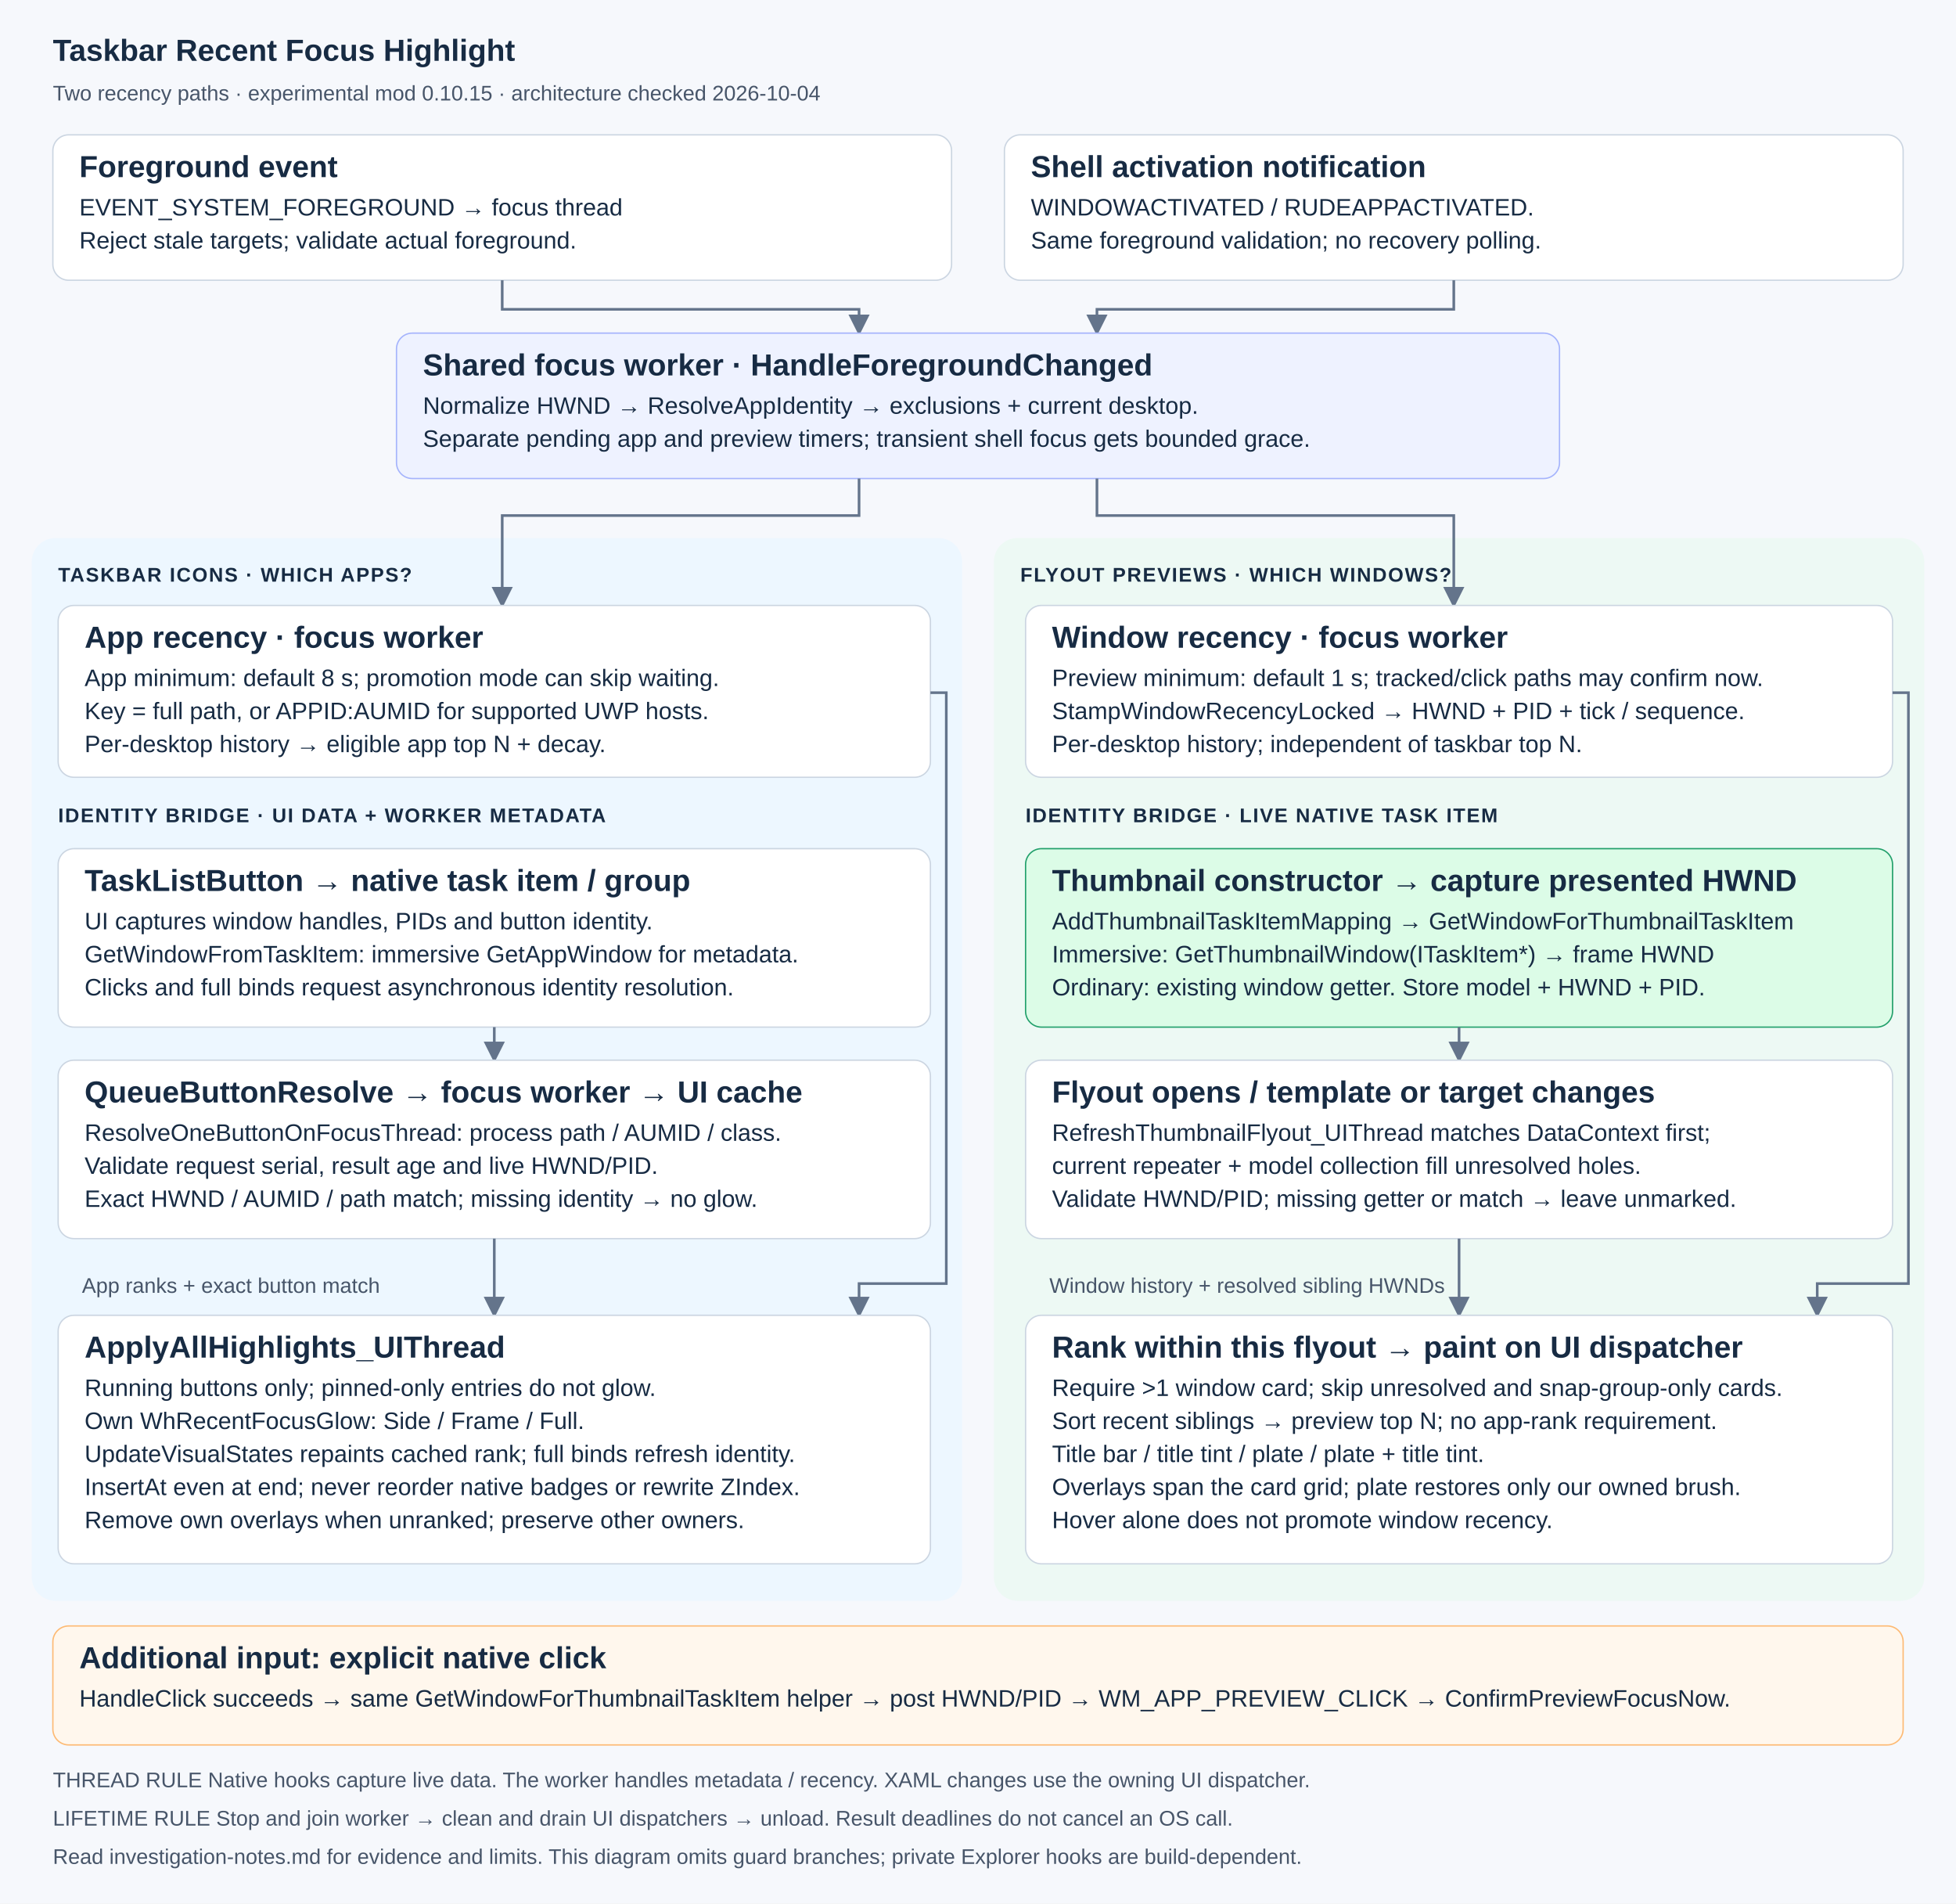
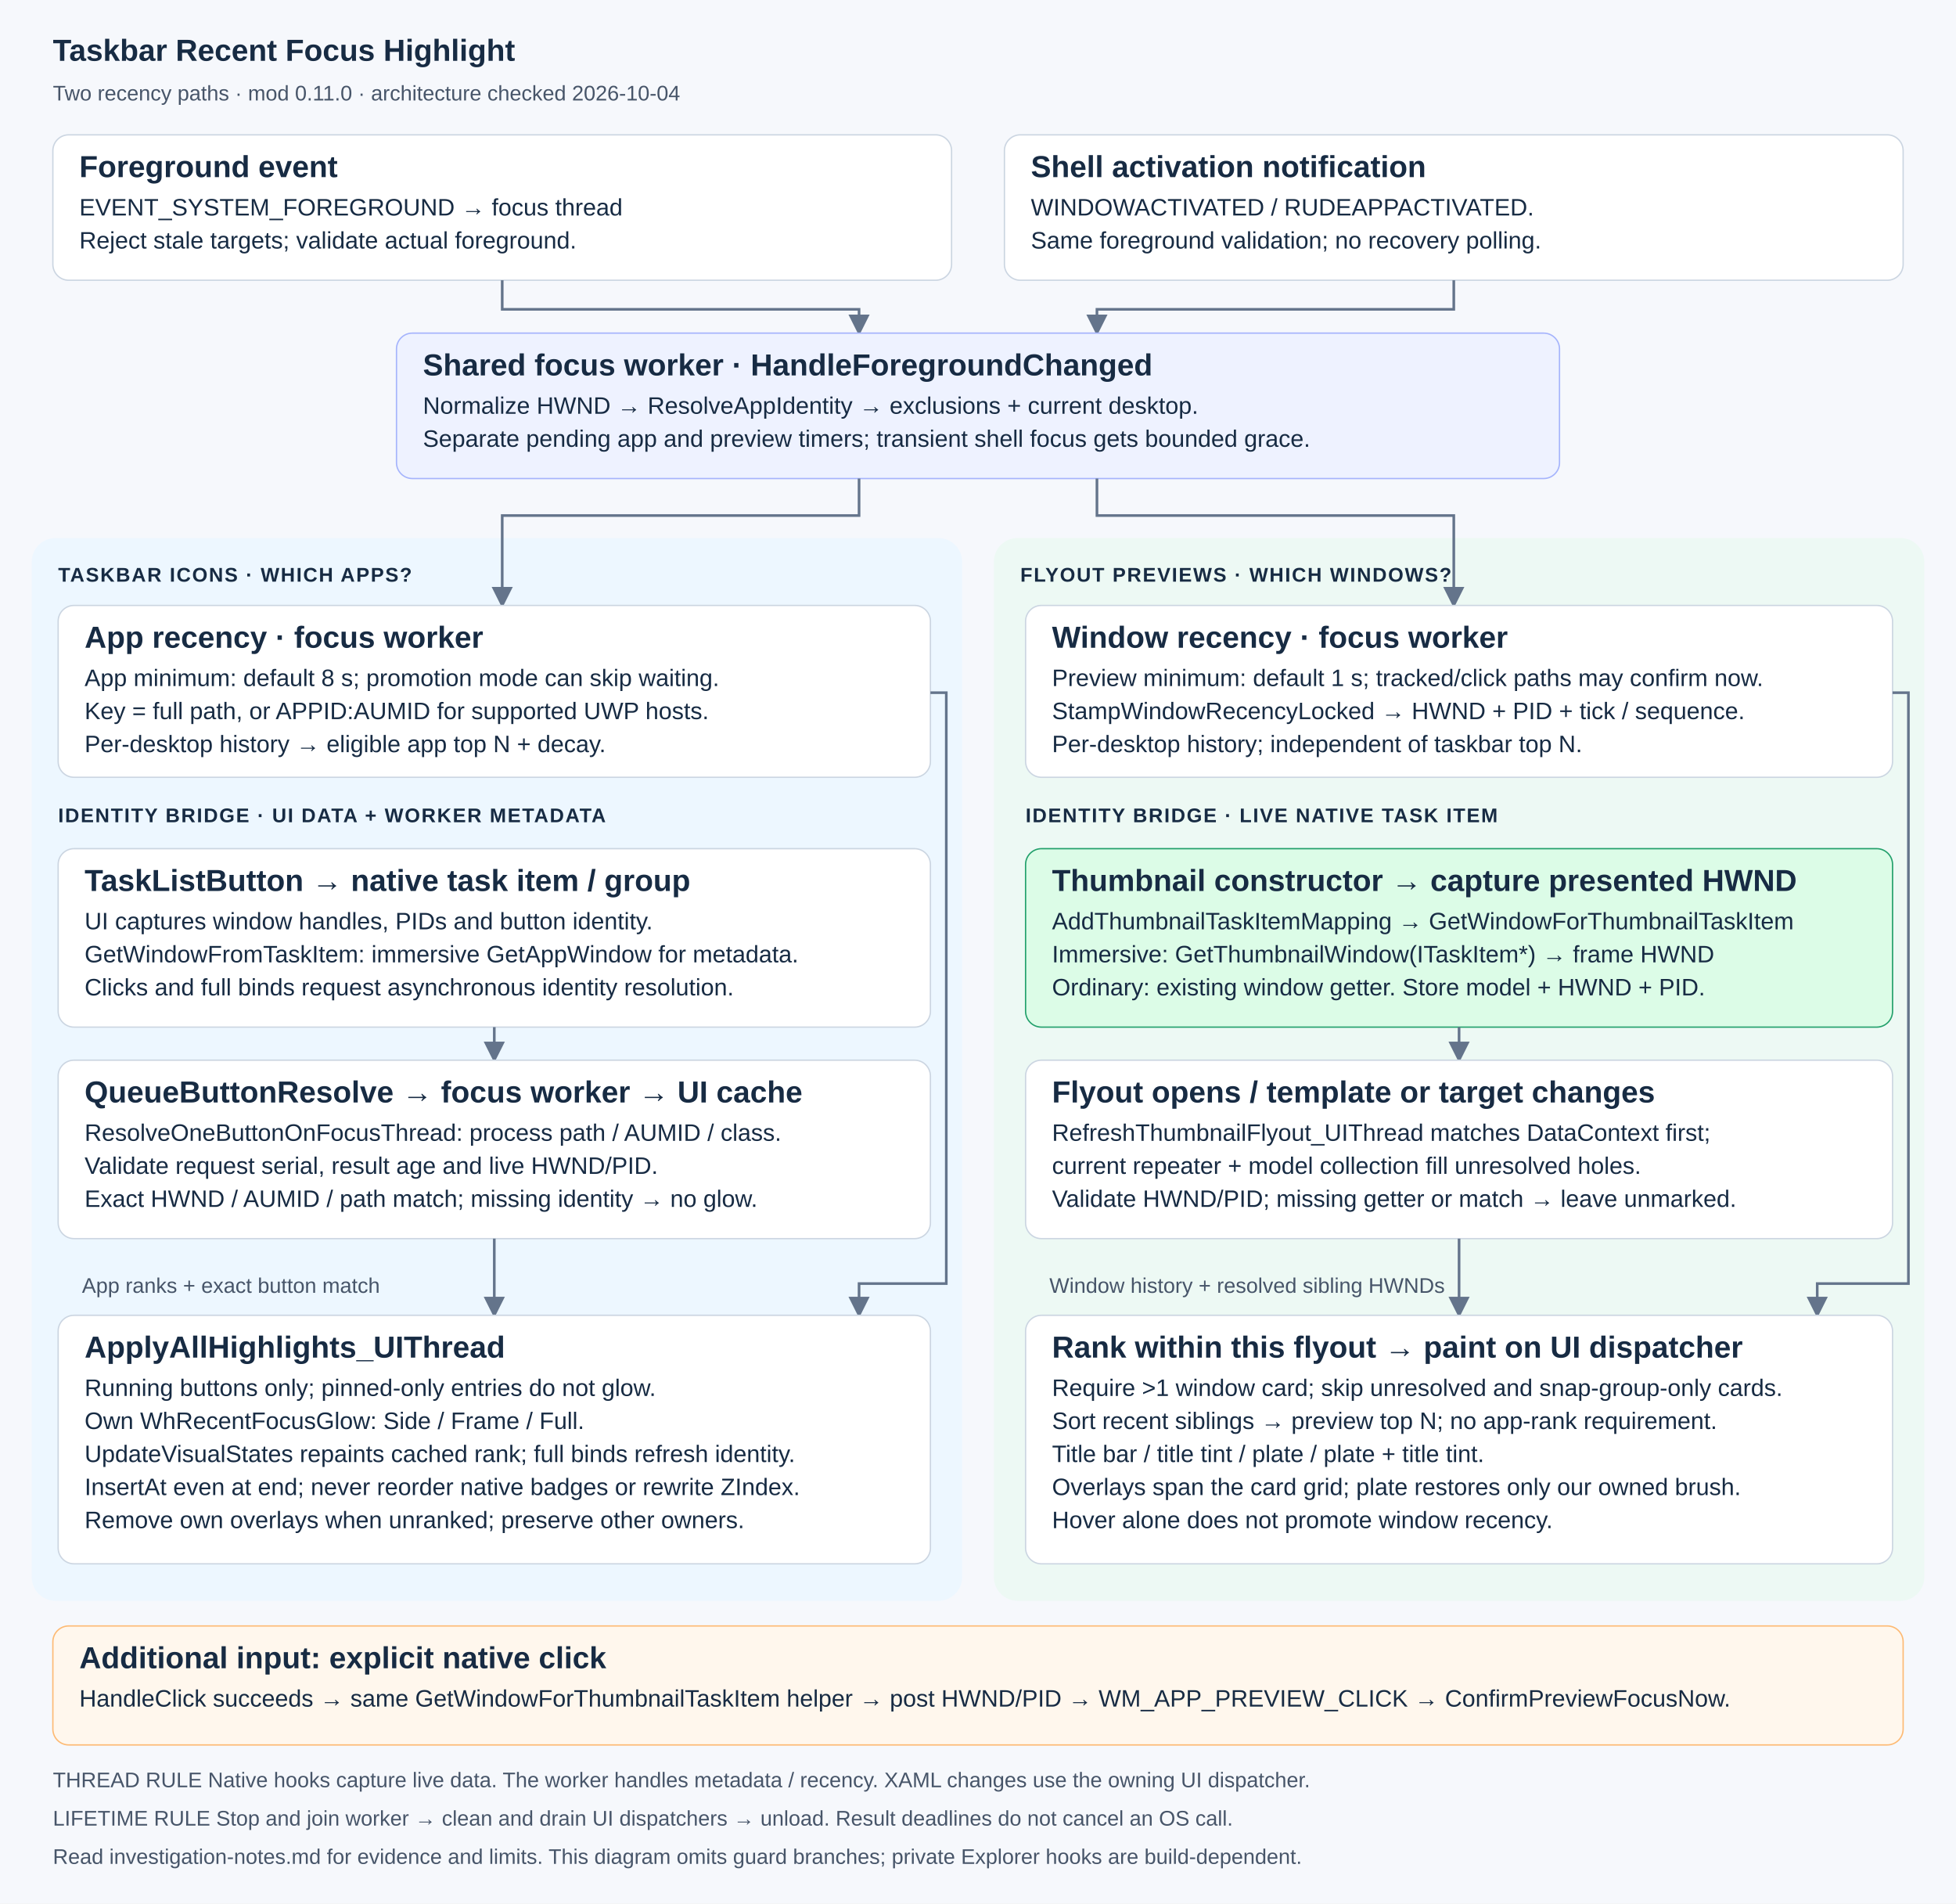
<svg xmlns="http://www.w3.org/2000/svg" width="1480" height="1440" viewBox="0 0 1480 1440" role="img" aria-labelledby="title description">
  <defs>
    <marker id="arrow" markerWidth="8" markerHeight="8" refX="7" refY="4" orient="auto">
      <path d="M0 0L8 4L0 8Z" fill="#64748b" />
    </marker>
  </defs>
  <style>text{font-family:Segoe UI,Arial,sans-serif;fill:#172b43} .heading{font-size:23px;font-weight:700}.body{font-size:18px}.small{font-size:16px;fill:#475569}.tag{font-size:15px;font-weight:700;letter-spacing:1px}.wire{fill:none;stroke:#64748b;stroke-width:2;marker-end:url(#arrow)}</style>
  <rect width="1480" height="1440" fill="#f6f8fc" />
  <text x="40" y="46" class="heading">Taskbar Recent Focus Highlight</text>
-   <text x="40" y="76" class="small">Two recency paths · experimental mod 0.10.15 · architecture checked 2026-10-04</text>
+   <text x="40" y="76" class="small">Two recency paths · mod 0.11.0 · architecture checked 2026-10-04</text>
  <rect x="40" y="102" width="680" height="110" rx="12" fill="#fff" stroke="#cbd5e1" />
  <text x="60" y="134" class="heading">Foreground event</text>
  <text x="60" y="163" class="body">EVENT_SYSTEM_FOREGROUND → focus thread</text>
  <text x="60" y="188" class="body">Reject stale targets; validate actual foreground.</text>
  <rect x="760" y="102" width="680" height="110" rx="12" fill="#fff" stroke="#cbd5e1" />
  <text x="780" y="134" class="heading">Shell activation notification</text>
  <text x="780" y="163" class="body">WINDOWACTIVATED / RUDEAPPACTIVATED.</text>
  <text x="780" y="188" class="body">Same foreground validation; no recovery polling.</text>
  <path class="wire" d="M380 212 V234 H650 V252" />
  <path class="wire" d="M1100 212 V234 H830 V252" />
  <rect x="300" y="252" width="880" height="110" rx="12" fill="#eef2ff" stroke="#a5b4fc" />
  <text x="320" y="284" class="heading">Shared focus worker · HandleForegroundChanged</text>
  <text x="320" y="313" class="body">Normalize HWND → ResolveAppIdentity → exclusions + current desktop.</text>
  <text x="320" y="338" class="body">Separate pending app and preview timers; transient shell focus gets bounded grace.</text>
  <rect x="24" y="407" width="704" height="804" rx="18" fill="#edf7ff" />
  <rect x="752" y="407" width="704" height="804" rx="18" fill="#edf9f4" />
  <text x="44" y="440" class="tag">TASKBAR ICONS · WHICH APPS?</text>
  <text x="772" y="440" class="tag">FLYOUT PREVIEWS · WHICH WINDOWS?</text>
  <path class="wire" d="M650 362 V390 H380 V458" />
  <path class="wire" d="M830 362 V390 H1100 V458" />
  <rect x="44" y="458" width="660" height="130" rx="12" fill="#fff" stroke="#cbd5e1" />
  <text x="64" y="490" class="heading">App recency · focus worker</text>
  <text x="64" y="519" class="body">App minimum: default 8 s; promotion mode can skip waiting.</text>
  <text x="64" y="544" class="body">Key = full path, or APPID:AUMID for supported UWP hosts.</text>
  <text x="64" y="569" class="body">Per-desktop history → eligible app top N + decay.</text>
  <rect x="776" y="458" width="656" height="130" rx="12" fill="#fff" stroke="#cbd5e1" />
  <text x="796" y="490" class="heading">Window recency · focus worker</text>
  <text x="796" y="519" class="body">Preview minimum: default 1 s; tracked/click paths may confirm now.</text>
  <text x="796" y="544" class="body">StampWindowRecencyLocked → HWND + PID + tick / sequence.</text>
  <text x="796" y="569" class="body">Per-desktop history; independent of taskbar top N.</text>
  <text x="44" y="622" class="tag">IDENTITY BRIDGE · UI DATA + WORKER METADATA</text>
  <rect x="44" y="642" width="660" height="135" rx="12" fill="#fff" stroke="#cbd5e1" />
  <text x="64" y="674" class="heading">TaskListButton → native task item / group</text>
  <text x="64" y="703" class="body">UI captures window handles, PIDs and button identity.</text>
  <text x="64" y="728" class="body">GetWindowFromTaskItem: immersive GetAppWindow for metadata.</text>
  <text x="64" y="753" class="body">Clicks and full binds request asynchronous identity resolution.</text>
  <path class="wire" d="M374 777 V802" />
  <rect x="44" y="802" width="660" height="135" rx="12" fill="#fff" stroke="#cbd5e1" />
  <text x="64" y="834" class="heading">QueueButtonResolve → focus worker → UI cache</text>
  <text x="64" y="863" class="body">ResolveOneButtonOnFocusThread: process path / AUMID / class.</text>
  <text x="64" y="888" class="body">Validate request serial, result age and live HWND/PID.</text>
  <text x="64" y="913" class="body">Exact HWND / AUMID / path match; missing identity → no glow.</text>
  <text x="776" y="622" class="tag">IDENTITY BRIDGE · LIVE NATIVE TASK ITEM</text>
  <rect x="776" y="642" width="656" height="135" rx="12" fill="#dcfce7" stroke="#22a06b" />
  <text x="796" y="674" class="heading">Thumbnail constructor → capture presented HWND</text>
  <text x="796" y="703" class="body">AddThumbnailTaskItemMapping → GetWindowForThumbnailTaskItem</text>
  <text x="796" y="728" class="body">Immersive: GetThumbnailWindow(ITaskItem*) → frame HWND</text>
  <text x="796" y="753" class="body">Ordinary: existing window getter. Store model + HWND + PID.</text>
  <path class="wire" d="M1104 777 V802" />
  <rect x="776" y="802" width="656" height="135" rx="12" fill="#fff" stroke="#cbd5e1" />
  <text x="796" y="834" class="heading">Flyout opens / template or target changes</text>
  <text x="796" y="863" class="body">RefreshThumbnailFlyout_UIThread matches DataContext first;</text>
  <text x="796" y="888" class="body">current repeater + model collection fill unresolved holes.</text>
  <text x="796" y="913" class="body">Validate HWND/PID; missing getter or match → leave unmarked.</text>
  <path class="wire" d="M374 937 V995" />
  <path class="wire" d="M1104 937 V995" />
  <path class="wire" d="M704 524 H716 V971 H650 V995" />
  <path class="wire" d="M1432 524 H1444 V971 H1375 V995" />
  <text x="62" y="978" class="small">App ranks + exact button match</text>
  <text x="794" y="978" class="small">Window history + resolved sibling HWNDs</text>
  <rect x="44" y="995" width="660" height="188" rx="12" fill="#fff" stroke="#cbd5e1" />
  <text x="64" y="1027" class="heading">ApplyAllHighlights_UIThread</text>
  <text x="64" y="1056" class="body">Running buttons only; pinned-only entries do not glow.</text>
  <text x="64" y="1081" class="body">Own WhRecentFocusGlow: Side / Frame / Full.</text>
  <text x="64" y="1106" class="body">UpdateVisualStates repaints cached rank; full binds refresh identity.</text>
  <text x="64" y="1131" class="body">InsertAt even at end; never reorder native badges or rewrite ZIndex.</text>
  <text x="64" y="1156" class="body">Remove own overlays when unranked; preserve other owners.</text>
  <rect x="776" y="995" width="656" height="188" rx="12" fill="#fff" stroke="#cbd5e1" />
  <text x="796" y="1027" class="heading">Rank within this flyout → paint on UI dispatcher</text>
  <text x="796" y="1056" class="body">Require &gt;1 window card; skip unresolved and snap-group-only cards.</text>
  <text x="796" y="1081" class="body">Sort recent siblings → preview top N; no app-rank requirement.</text>
  <text x="796" y="1106" class="body">Title bar / title tint / plate / plate + title tint.</text>
  <text x="796" y="1131" class="body">Overlays span the card grid; plate restores only our owned brush.</text>
  <text x="796" y="1156" class="body">Hover alone does not promote window recency.</text>
  <rect x="40" y="1230" width="1400" height="90" rx="12" fill="#fff7ed" stroke="#fdba74" />
  <text x="60" y="1262" class="heading">Additional input: explicit native click</text>
  <text x="60" y="1291" class="body">HandleClick succeeds → same GetWindowForThumbnailTaskItem helper → post HWND/PID → WM_APP_PREVIEW_CLICK → ConfirmPreviewFocusNow.</text>
  <text x="40" y="1352" class="small">THREAD RULE  Native hooks capture live data. The worker handles metadata / recency. XAML changes use the owning UI dispatcher.</text>
  <text x="40" y="1381" class="small">LIFETIME RULE  Stop and join worker → clean and drain UI dispatchers → unload. Result deadlines do not cancel an OS call.</text>
  <text x="40" y="1410" class="small">Read investigation-notes.md for evidence and limits. This diagram omits guard branches; private Explorer hooks are build-dependent.</text>
</svg>
